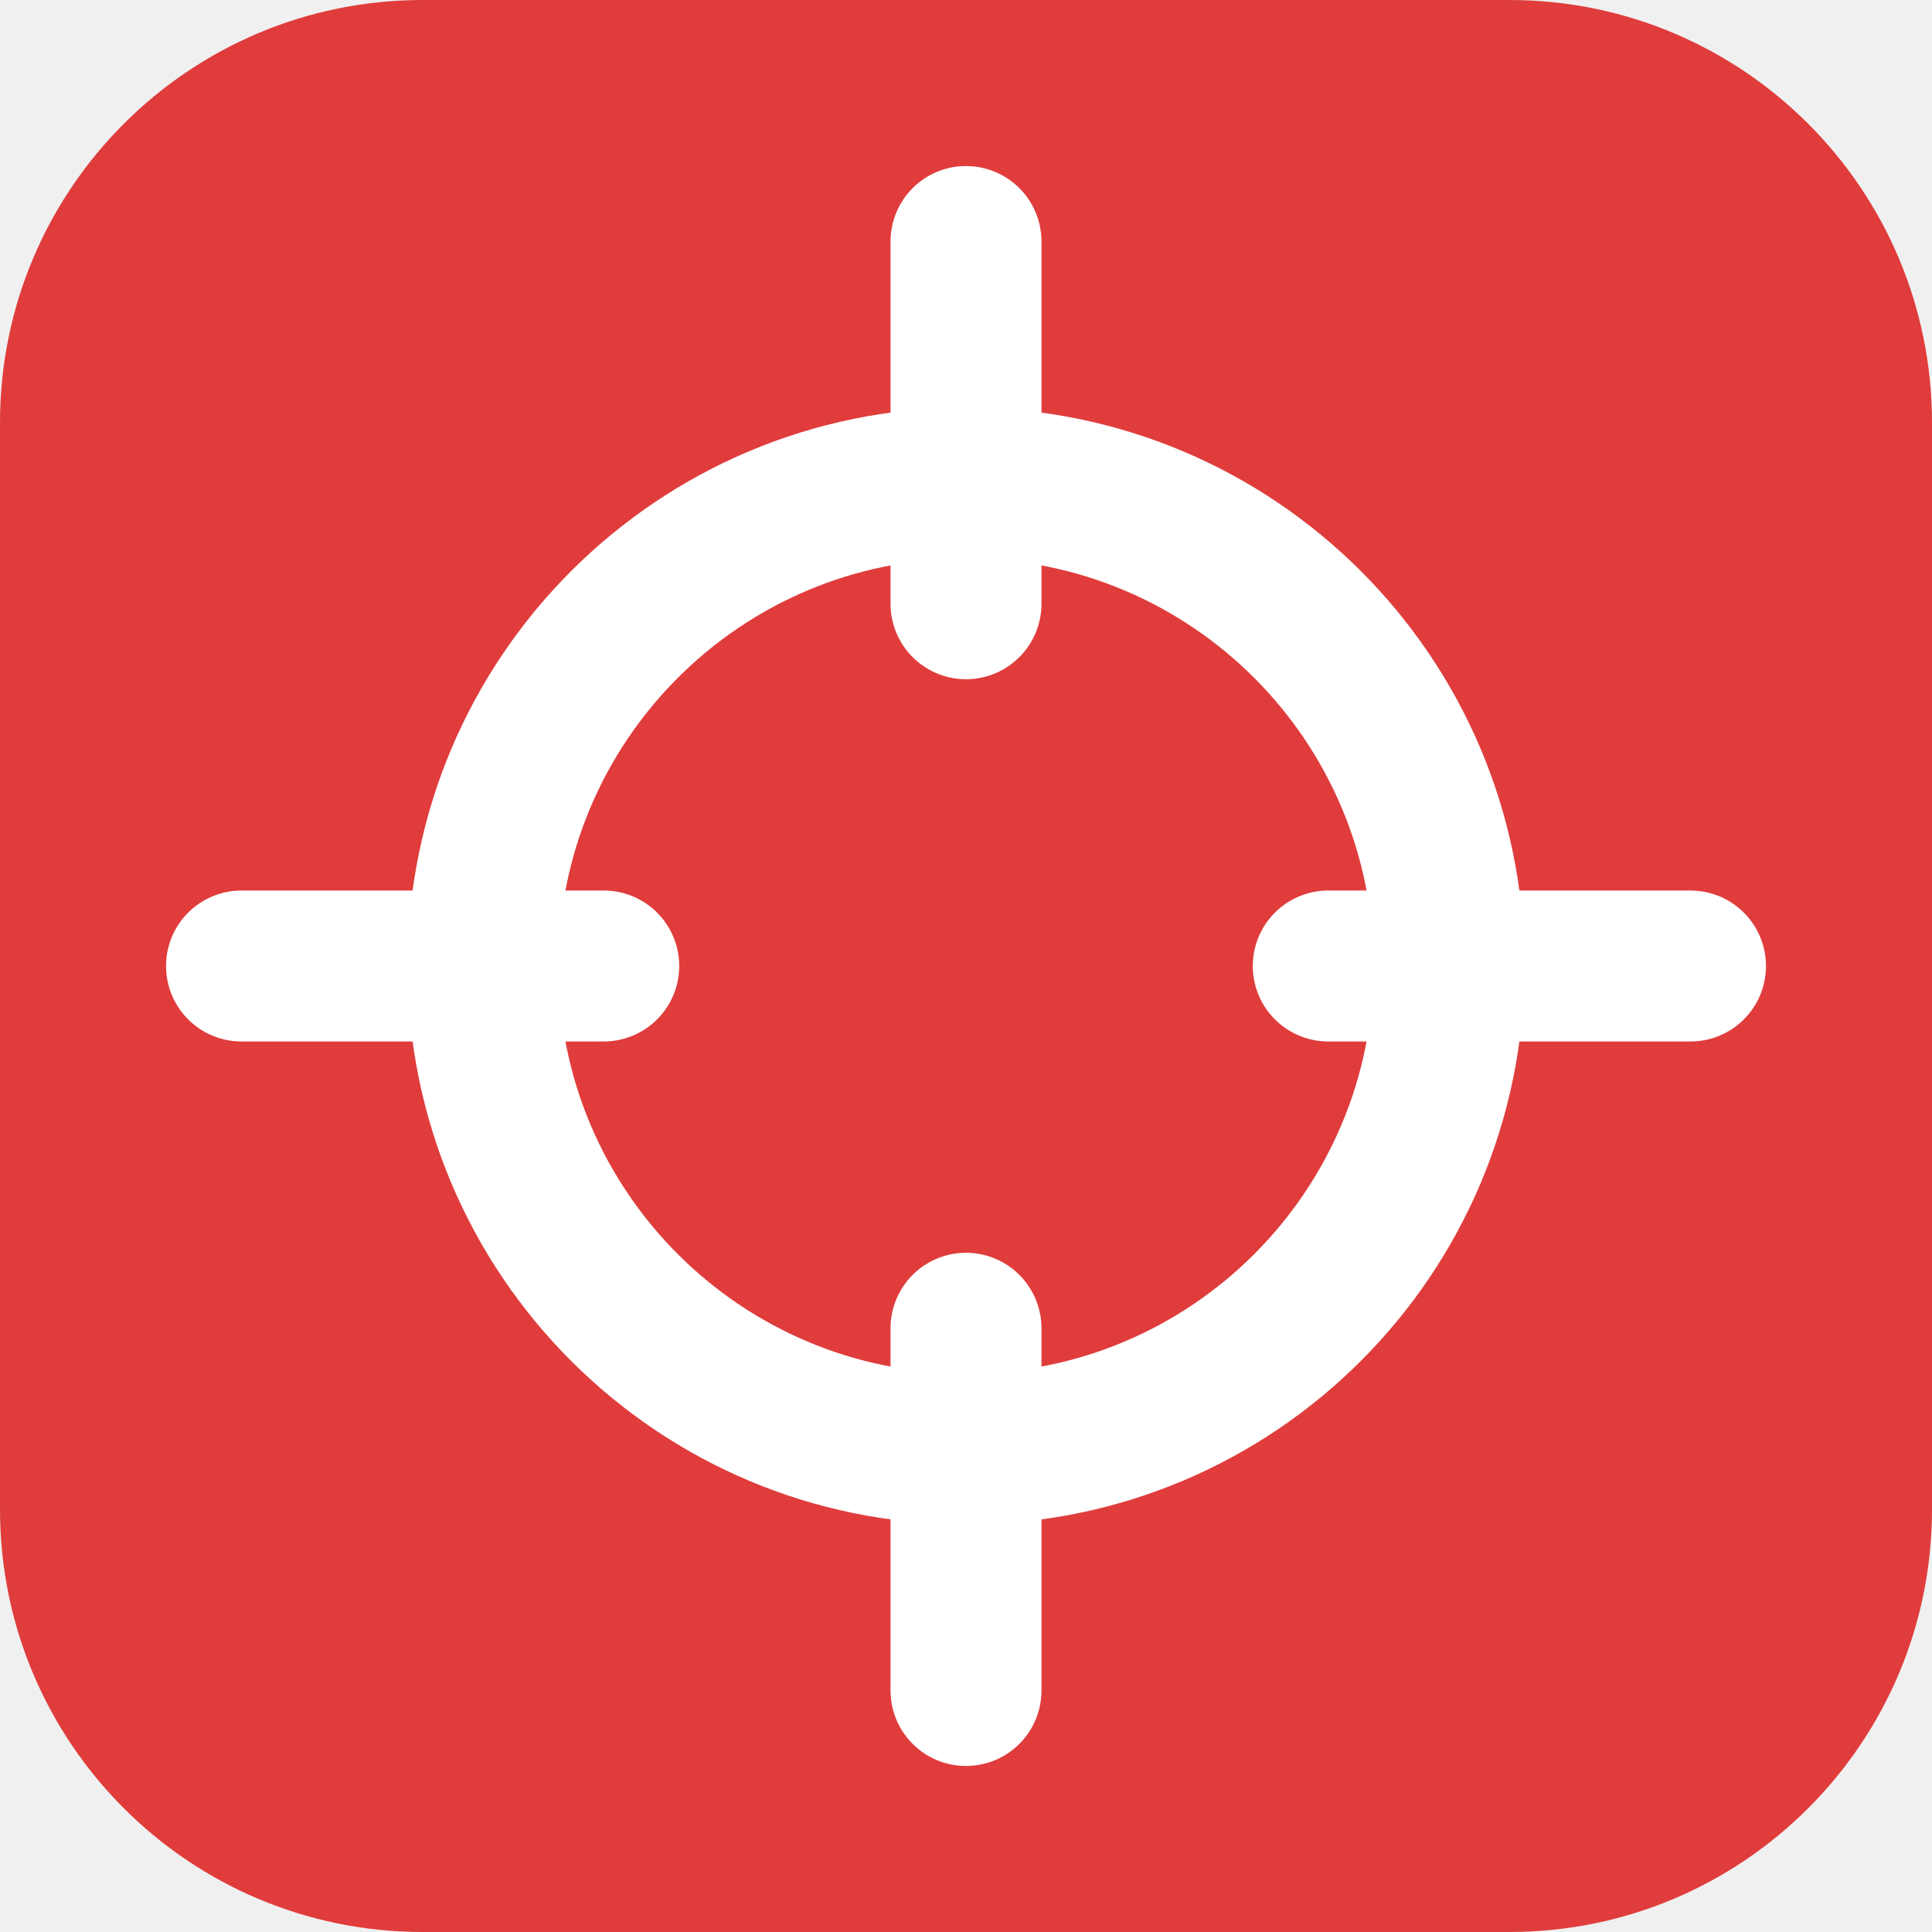
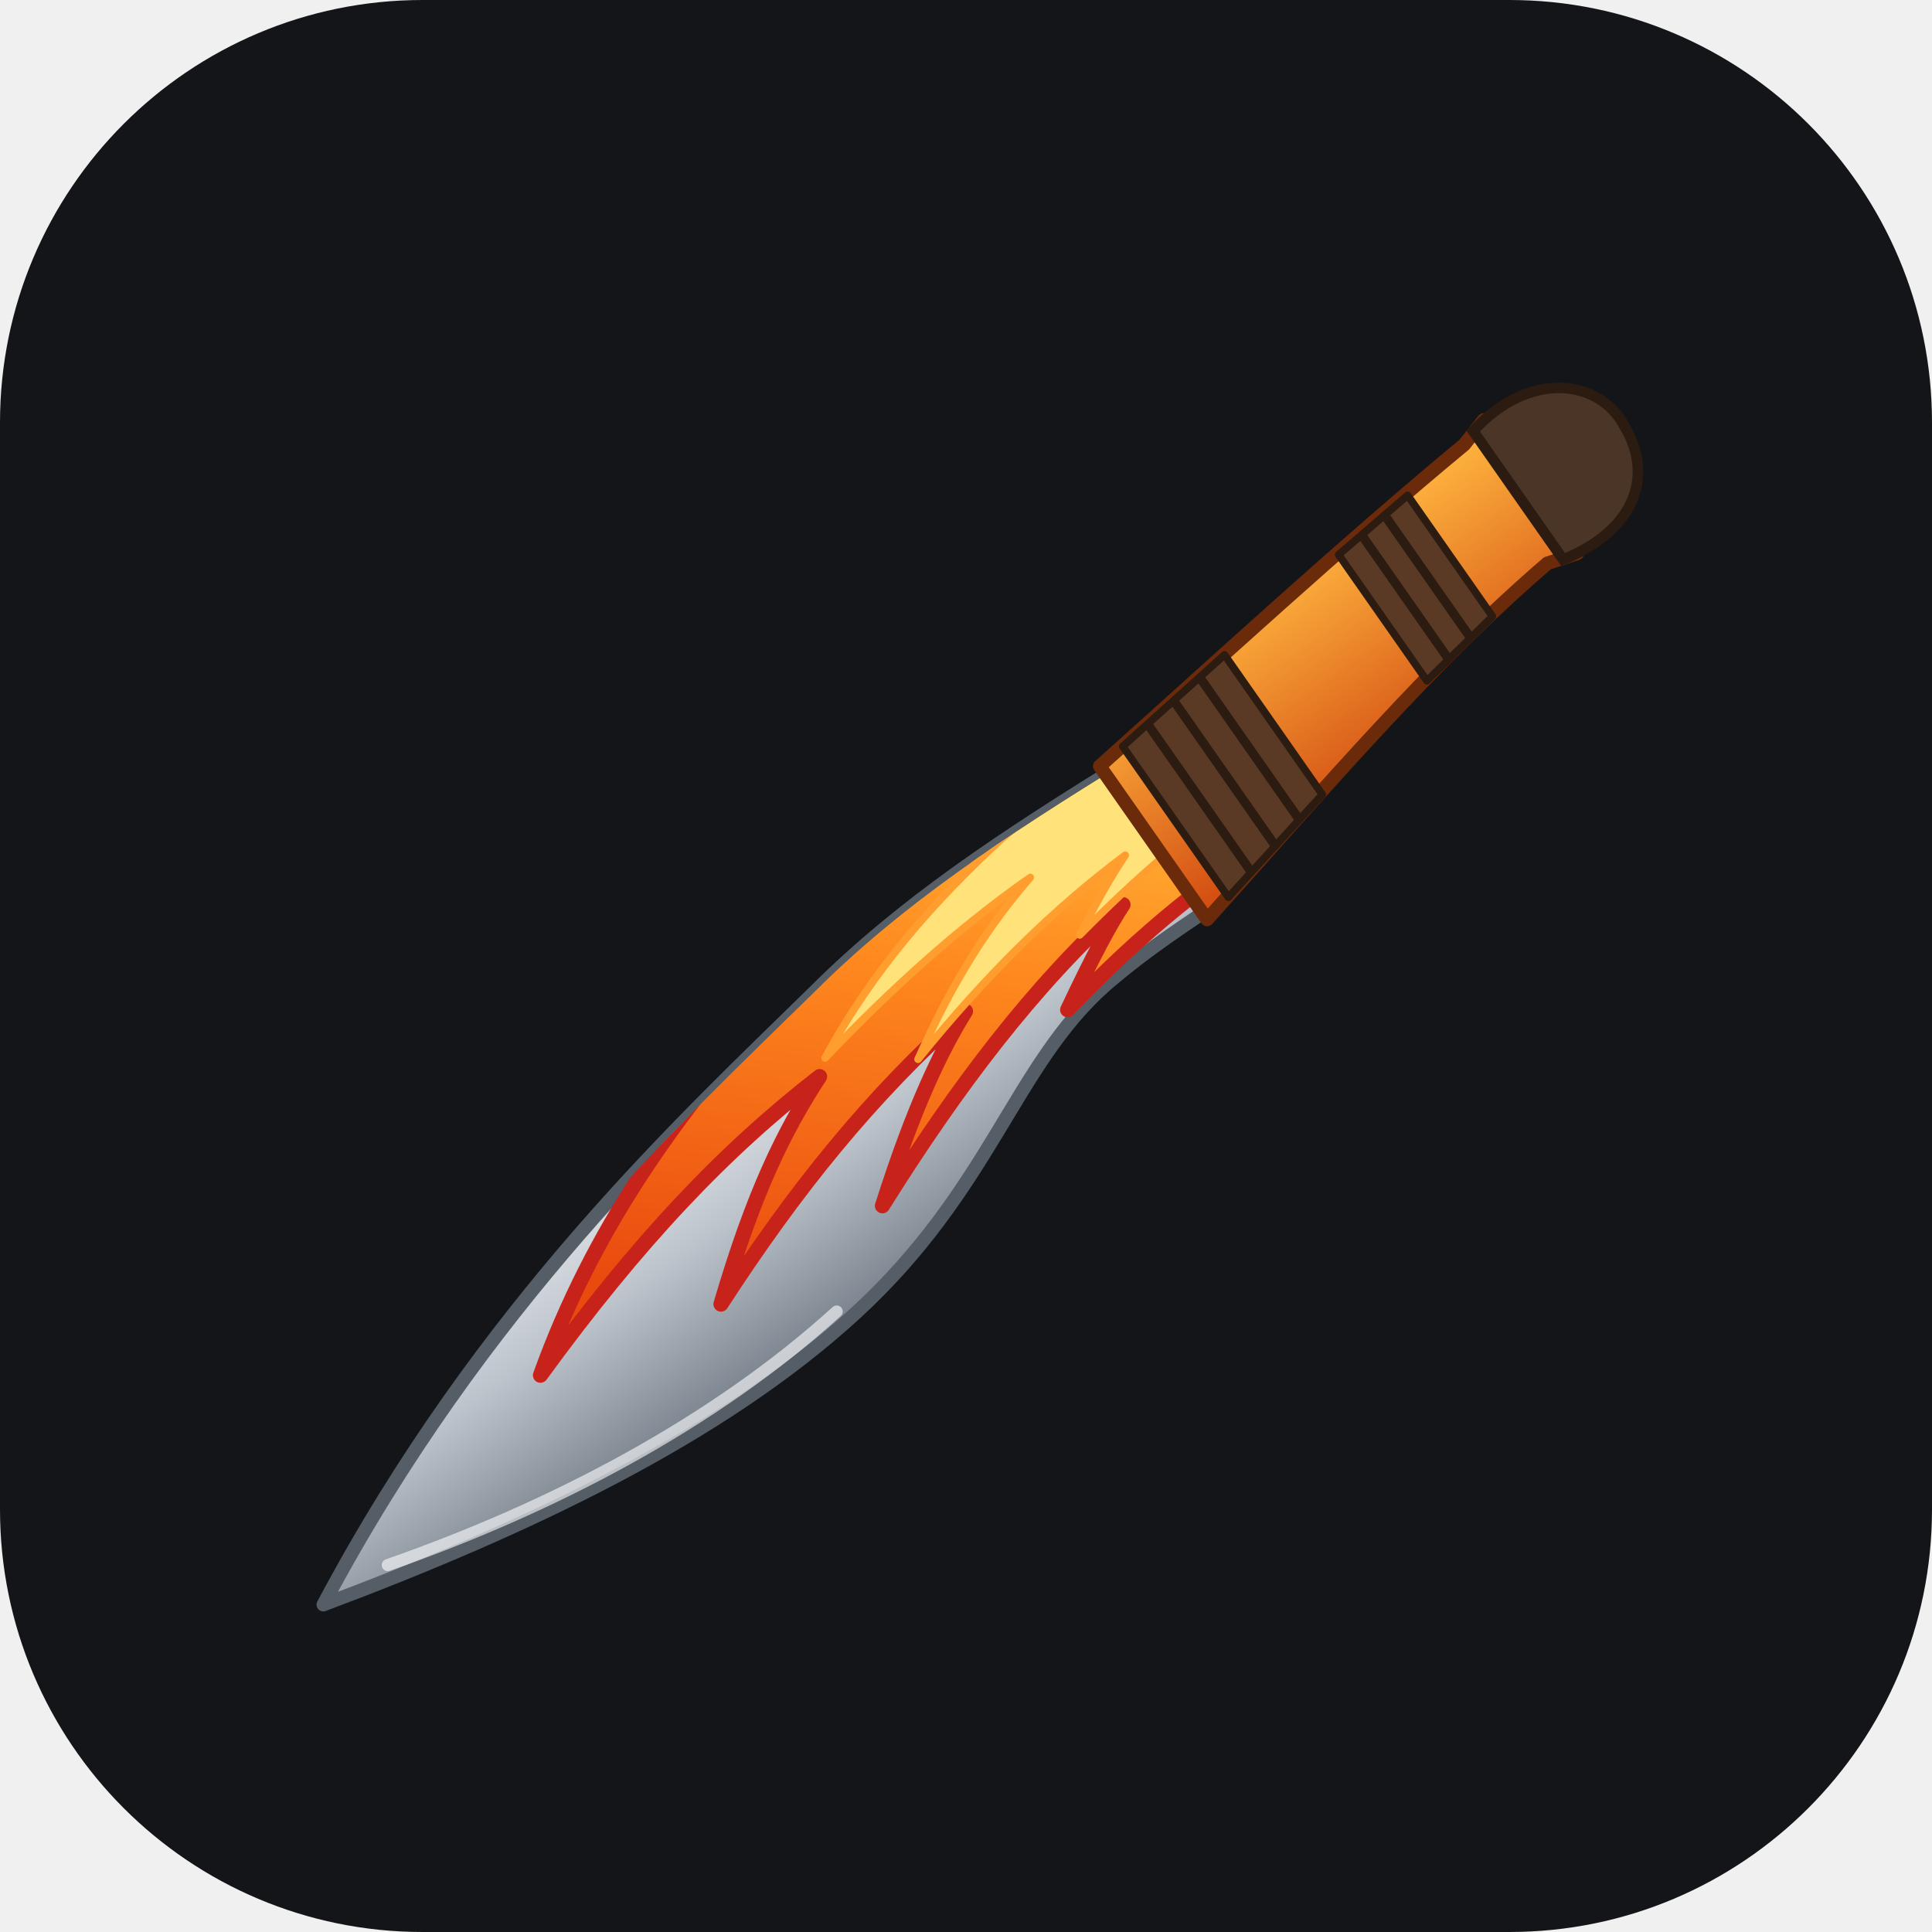
- <svg xmlns="http://www.w3.org/2000/svg" viewBox="0 0 32 32">
-   <rect width="32" height="32" rx="7" fill="#e03c3c" />
-   <g fill="none" stroke="#fff" stroke-width="2.5" stroke-linecap="round">
-     <circle cx="16" cy="16" r="8" />
-     <path d="M16 4v6M16 22v6M4 16h6M22 16h6" />
+ <svg xmlns="http://www.w3.org/2000/svg" viewBox="0 0 64 64">
+   <rect width="64" height="64" rx="14" fill="#131518" />
+   <g transform="translate(32 33) rotate(-35) scale(0.5) translate(-62 -22)">
+     <defs>
+       <linearGradient id="aco" x1="0" y1="0" x2="0" y2="1">
+         <stop offset="0" stop-color="#f2f4f6" />
+         <stop offset="0.5" stop-color="#bcc3cb" />
+         <stop offset="1" stop-color="#78818b" />
+       </linearGradient>
+       <linearGradient id="fogo" x1="1" y1="0" x2="0" y2="0.4">
+         <stop offset="0" stop-color="#ffd84a" />
+         <stop offset="0.5" stop-color="#ff8a1f" />
+         <stop offset="1" stop-color="#ea4a0e" />
+       </linearGradient>
+       <linearGradient id="cabo" x1="0" y1="0" x2="0" y2="1">
+         <stop offset="0" stop-color="#ffb640" />
+         <stop offset="1" stop-color="#d24a10" />
+       </linearGradient>
+       <clipPath id="lamina">
+         <path d="M80 15.4 C70 14.8 62 14.6 54 16 C42 18 24 20.4 4 30.6 C18 34.2 32 36.6 44 35 C56 33.4 62 27.6 70 26.7 C74 26.3 77 26.5 80 26.5 Z" />
+       </clipPath>
+     </defs>
+     <path d="M80 15.4 C70 14.8 62 14.6 54 16 C42 18 24 20.4 4 30.6 C18 34.2 32 36.6 44 35 C56 33.4 62 27.6 70 26.7 C74 26.3 77 26.5 80 26.5 Z" fill="url(#aco)" stroke="#555d66" stroke-width="0.9" stroke-linejoin="round" />
+     <g clip-path="url(#lamina)" stroke-linejoin="round">
+       <path d="M86 10 L86 25.2 C80 24.8 74 25.2 67 26.6 C70.5 24.6 72.5 23.6 74 23 C66 24 58 26.6 49.5 30.2 C55 26 58.6 24 61.4 22.8 C53 23.8 45.4 26 37 29.4 C43 24.6 47 22.4 51 20.8 C43 21.2 35 22.8 24.5 26.4 C33 20.4 41.5 17.6 50 15.4 L62 9 Z" fill="url(#fogo)" stroke="#c7231a" stroke-width="1" />
+       <path d="M86 13.6 L86 21.6 C80 21.6 76 22 70.5 23 C73.5 21.4 75 20.8 76 20.4 C70 20.6 64 21.6 57 23.6 C62 20.6 66 19 70 18 C64 18 58 18.8 52 20 C58 17 64 15.6 70 14.8 Z" fill="#ffe27a" stroke="#ff9d2e" stroke-width="0.5" />
+     </g>
+     <path d="M9 30.9 C20 34 32 35.6 43 34.2" fill="none" stroke="#fff" stroke-opacity="0.6" stroke-width="0.8" stroke-linecap="round" />
+     <path d="M78 14.6 C88 13.4 100 11.8 110 11 L112 10.4 L112 21.2 L110 20.6 C100 21.6 90 24.2 78 27 Z" fill="url(#cabo)" stroke="#6b2a0a" stroke-width="0.9" stroke-linejoin="round" />
+     <g fill="#5a3a24" stroke="#2c1b10" stroke-width="0.5" stroke-linejoin="round">
+       <path d="M80 14.4 L89 13.3 L89 24.6 L80 26.6 Z" />
+       <path d="M99 12.2 L105 11.6 L105 21.4 L99 22.4 Z" />
+     </g>
+     <path d="M82.2 14.1 V26.1 M84.5 13.8 V25.6 M86.8 13.6 V25.1 M101 12 V22.1 M103 11.8 V21.8" stroke="#2c1b10" stroke-width="0.6" />
+     <path d="M111 10.6 C116.4 9.4 119.8 12.6 119.4 16 C119.2 19.6 116.4 22.2 111 21 Z" fill="#4a3526" stroke="#2c1b10" stroke-width="0.7" />
  </g>
</svg>
